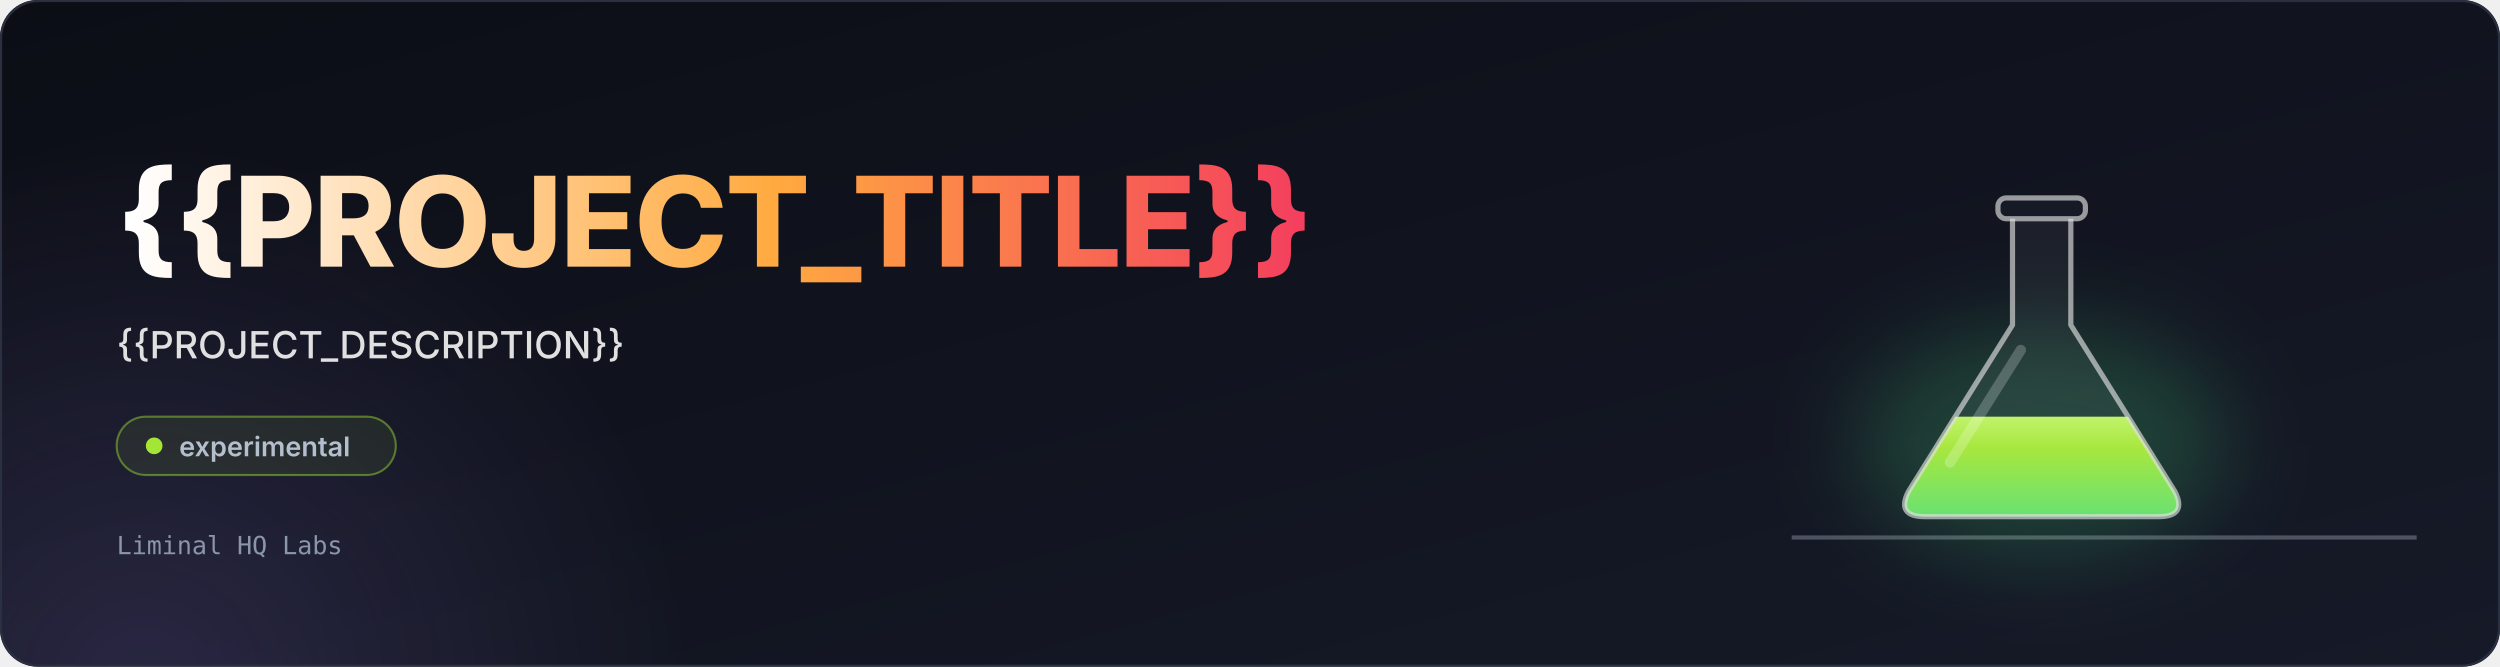
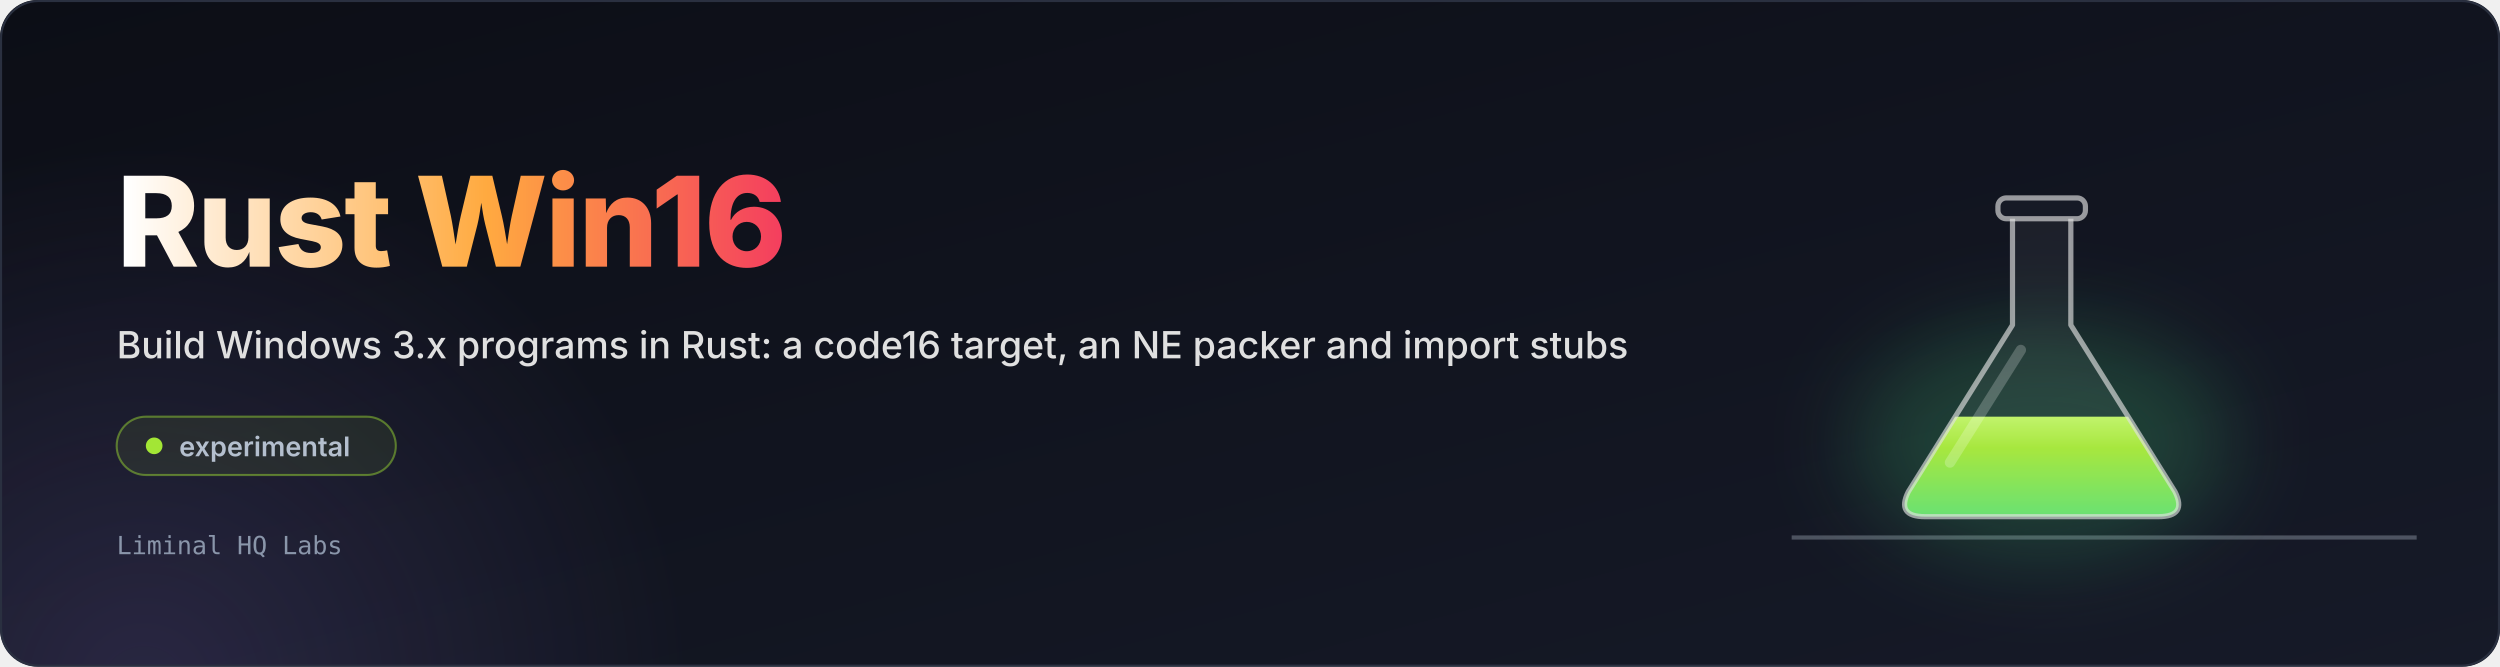
<svg xmlns="http://www.w3.org/2000/svg" width="1200" height="320" viewBox="0 0 1200 320" role="img" aria-labelledby="hero-title hero-desc" data-loop="9">
  <style>
		.ui { font-family: ui-sans-serif, system-ui, -apple-system, 'Segoe UI', 'Adwaita Sans', Inter, sans-serif; }
		.mono { font-family: ui-monospace, 'JetBrains Mono', 'SFMono-Regular', Menlo, Consolas, monospace; }
		.bg-a { stop-color: #0c0e16; }
		.bg-b { stop-color: #161a28; }
		.edge { fill: none; stroke: #2a3040; }
		.static { display: none; }
		@media (prefers-color-scheme: dark) {
			.bg-a { stop-color: #050507; }
			.bg-b { stop-color: #0e1019; }
			.edge { stroke: #1d212c; }
		}
		@media (prefers-reduced-motion: reduce) {
			.motion { display: none; }
			.static { display: inline; }
		}
	</style>
  <defs>
    <linearGradient id="bg" x1="0" y1="0" x2="1" y2="1">
      <stop class="bg-a" offset="0" />
      <stop class="bg-b" offset="1" />
    </linearGradient>
    <linearGradient id="afterglow" x1="0" y1="0" x2="1" y2="0">
      <stop offset="0" stop-color="#ffffff" />
      <stop offset="0.55" stop-color="#ffaa40" />
      <stop offset="1" stop-color="#f43f5e" />
    </linearGradient>
    <linearGradient id="liquid" x1="0" y1="0" x2="0" y2="1">
      <stop offset="0" stop-color="#bef264" />
      <stop offset="0.25" stop-color="#a3e635" />
      <stop offset="1" stop-color="#4ade80" />
    </linearGradient>
    <radialGradient id="wash">
      <stop offset="0" stop-color="#a78bfa" stop-opacity="0.16" />
      <stop offset="1" stop-color="#a78bfa" stop-opacity="0" />
    </radialGradient>
    <filter id="haze" x="-60%" y="-60%" width="220%" height="220%">
      <feGaussianBlur stdDeviation="20" />
    </filter>
    <clipPath id="frame">
      <rect width="1200" height="320" rx="18" />
    </clipPath>
    <clipPath id="flask-in">
      <path d="M966 104V156L916 236Q910 248 924 248H1036Q1050 248 1044 236L994 156V104Z" />
    </clipPath>
  </defs>
  <g clip-path="url(#frame)">
    <rect data-bg="" width="1200" height="320" fill="url(#bg)" />
    <circle cx="70" cy="330" r="260" fill="url(#wash)" />
-     <text class="ui" x="56" y="128" font-size="60" font-weight="800" letter-spacing="-1" fill="url(#afterglow)">{{PROJECT_TITLE}}</text>
-     <text class="ui" x="56" y="172" font-size="18" font-weight="500" fill="#e0e0e0">{{PROJECT_DESCRIPTION}}</text>
+     <text class="ui" x="56" y="128" font-size="60" font-weight="800" letter-spacing="-1" fill="url(#afterglow)">Rust Win16</text>
+     <text class="ui" x="56" y="172" font-size="18" font-weight="500" fill="#e0e0e0">Build Windows 3.x programs in Rust: a code16 target, an NE packer and import stubs</text>
    <g class="ui" font-size="13" font-weight="600" fill="#b4bfce">
      <rect id="chip-status" data-box="" x="56" y="200" width="134" height="28" rx="14" fill="#a3e635" fill-opacity="0.08" stroke="#a3e635" stroke-opacity="0.45" />
      <circle class="motion" cx="74" cy="214" r="4" fill="#a3e635">
        <animate attributeName="opacity" dur="3s" repeatCount="indefinite" calcMode="spline" keyTimes="0;0.5;1" keySplines="0.45 0 0.55 1;0.45 0 0.55 1" values="1;0.35;1" />
      </circle>
      <circle class="static" cx="74" cy="214" r="4" fill="#a3e635" />
      <text data-for="chip-status" x="86" y="219">experimental</text>
    </g>
    <text class="mono" x="56" y="266" font-size="12" fill="#8a96aa">Liminal HQ Labs</text>
    <rect x="860" y="257" width="300" height="2" fill="#b4bfce" opacity="0.35" />
    <g class="motion">
      <ellipse cx="980" cy="212" rx="90" ry="56" fill="#4ade80" opacity="0.2" filter="url(#haze)">
        <animate attributeName="opacity" dur="4.5s" repeatCount="indefinite" calcMode="spline" keyTimes="0;0.5;1" keySplines="0.45 0 0.55 1;0.45 0 0.55 1" values="0.16;0.32;0.16" />
      </ellipse>
    </g>
    <ellipse class="static" cx="980" cy="212" rx="90" ry="56" fill="#4ade80" opacity="0.24" filter="url(#haze)" />
    <g clip-path="url(#flask-in)">
      <path fill="url(#liquid)" d="M900 200H1060V260H900Z" />
      <g class="motion" fill="#ecfccb">
        <circle cx="962" cy="244" r="3" opacity="0">
          <animate attributeName="cy" dur="3s" repeatCount="indefinite" calcMode="spline" keyTimes="0;0.05;0.7;1" keySplines="0 0 1 1;0.5 0 0.8 1;0 0 1 1" values="244;244;204;204" />
          <animate attributeName="opacity" dur="3s" repeatCount="indefinite" keyTimes="0;0.05;0.15;0.6;0.7;1" values="0;0;0.85;0.85;0;0" />
        </circle>
        <circle cx="990" cy="244" r="4" opacity="0">
          <animate attributeName="cy" dur="4.5s" repeatCount="indefinite" calcMode="spline" keyTimes="0;0.3;0.9;1" keySplines="0 0 1 1;0.5 0 0.8 1;0 0 1 1" values="244;244;204;204" />
          <animate attributeName="opacity" dur="4.5s" repeatCount="indefinite" keyTimes="0;0.3;0.4;0.8;0.9;1" values="0;0;0.8;0.8;0;0" />
        </circle>
        <circle cx="1010" cy="242" r="2.5" opacity="0">
          <animate attributeName="cy" dur="3s" repeatCount="indefinite" calcMode="spline" keyTimes="0;0.4;0.95;1" keySplines="0 0 1 1;0.5 0 0.8 1;0 0 1 1" values="242;242;205;205" />
          <animate attributeName="opacity" dur="3s" repeatCount="indefinite" keyTimes="0;0.4;0.5;0.85;0.95;1" values="0;0;0.85;0.85;0;0" />
        </circle>
      </g>
      <g class="static" fill="#ecfccb" opacity="0.8">
        <circle cx="962" cy="226" r="3" />
        <circle cx="990" cy="214" r="4" />
        <circle cx="1010" cy="236" r="2.5" />
      </g>
    </g>
    <path d="M966 104V156L916 236Q910 248 924 248H1036Q1050 248 1044 236L994 156V104" fill="#ffffff" fill-opacity="0.05" stroke="#e0e0e0" stroke-opacity="0.65" stroke-width="2.5" stroke-linejoin="round" />
    <rect x="959" y="95" width="42" height="10" rx="4" fill="#161a26" stroke="#e0e0e0" stroke-opacity="0.65" stroke-width="2.5" />
    <path d="M936 222L970 168" stroke="#ffffff" stroke-opacity="0.22" stroke-width="5" stroke-linecap="round" />
  </g>
  <rect class="edge" x="0.5" y="0.5" width="1199" height="319" rx="18" />
</svg>
